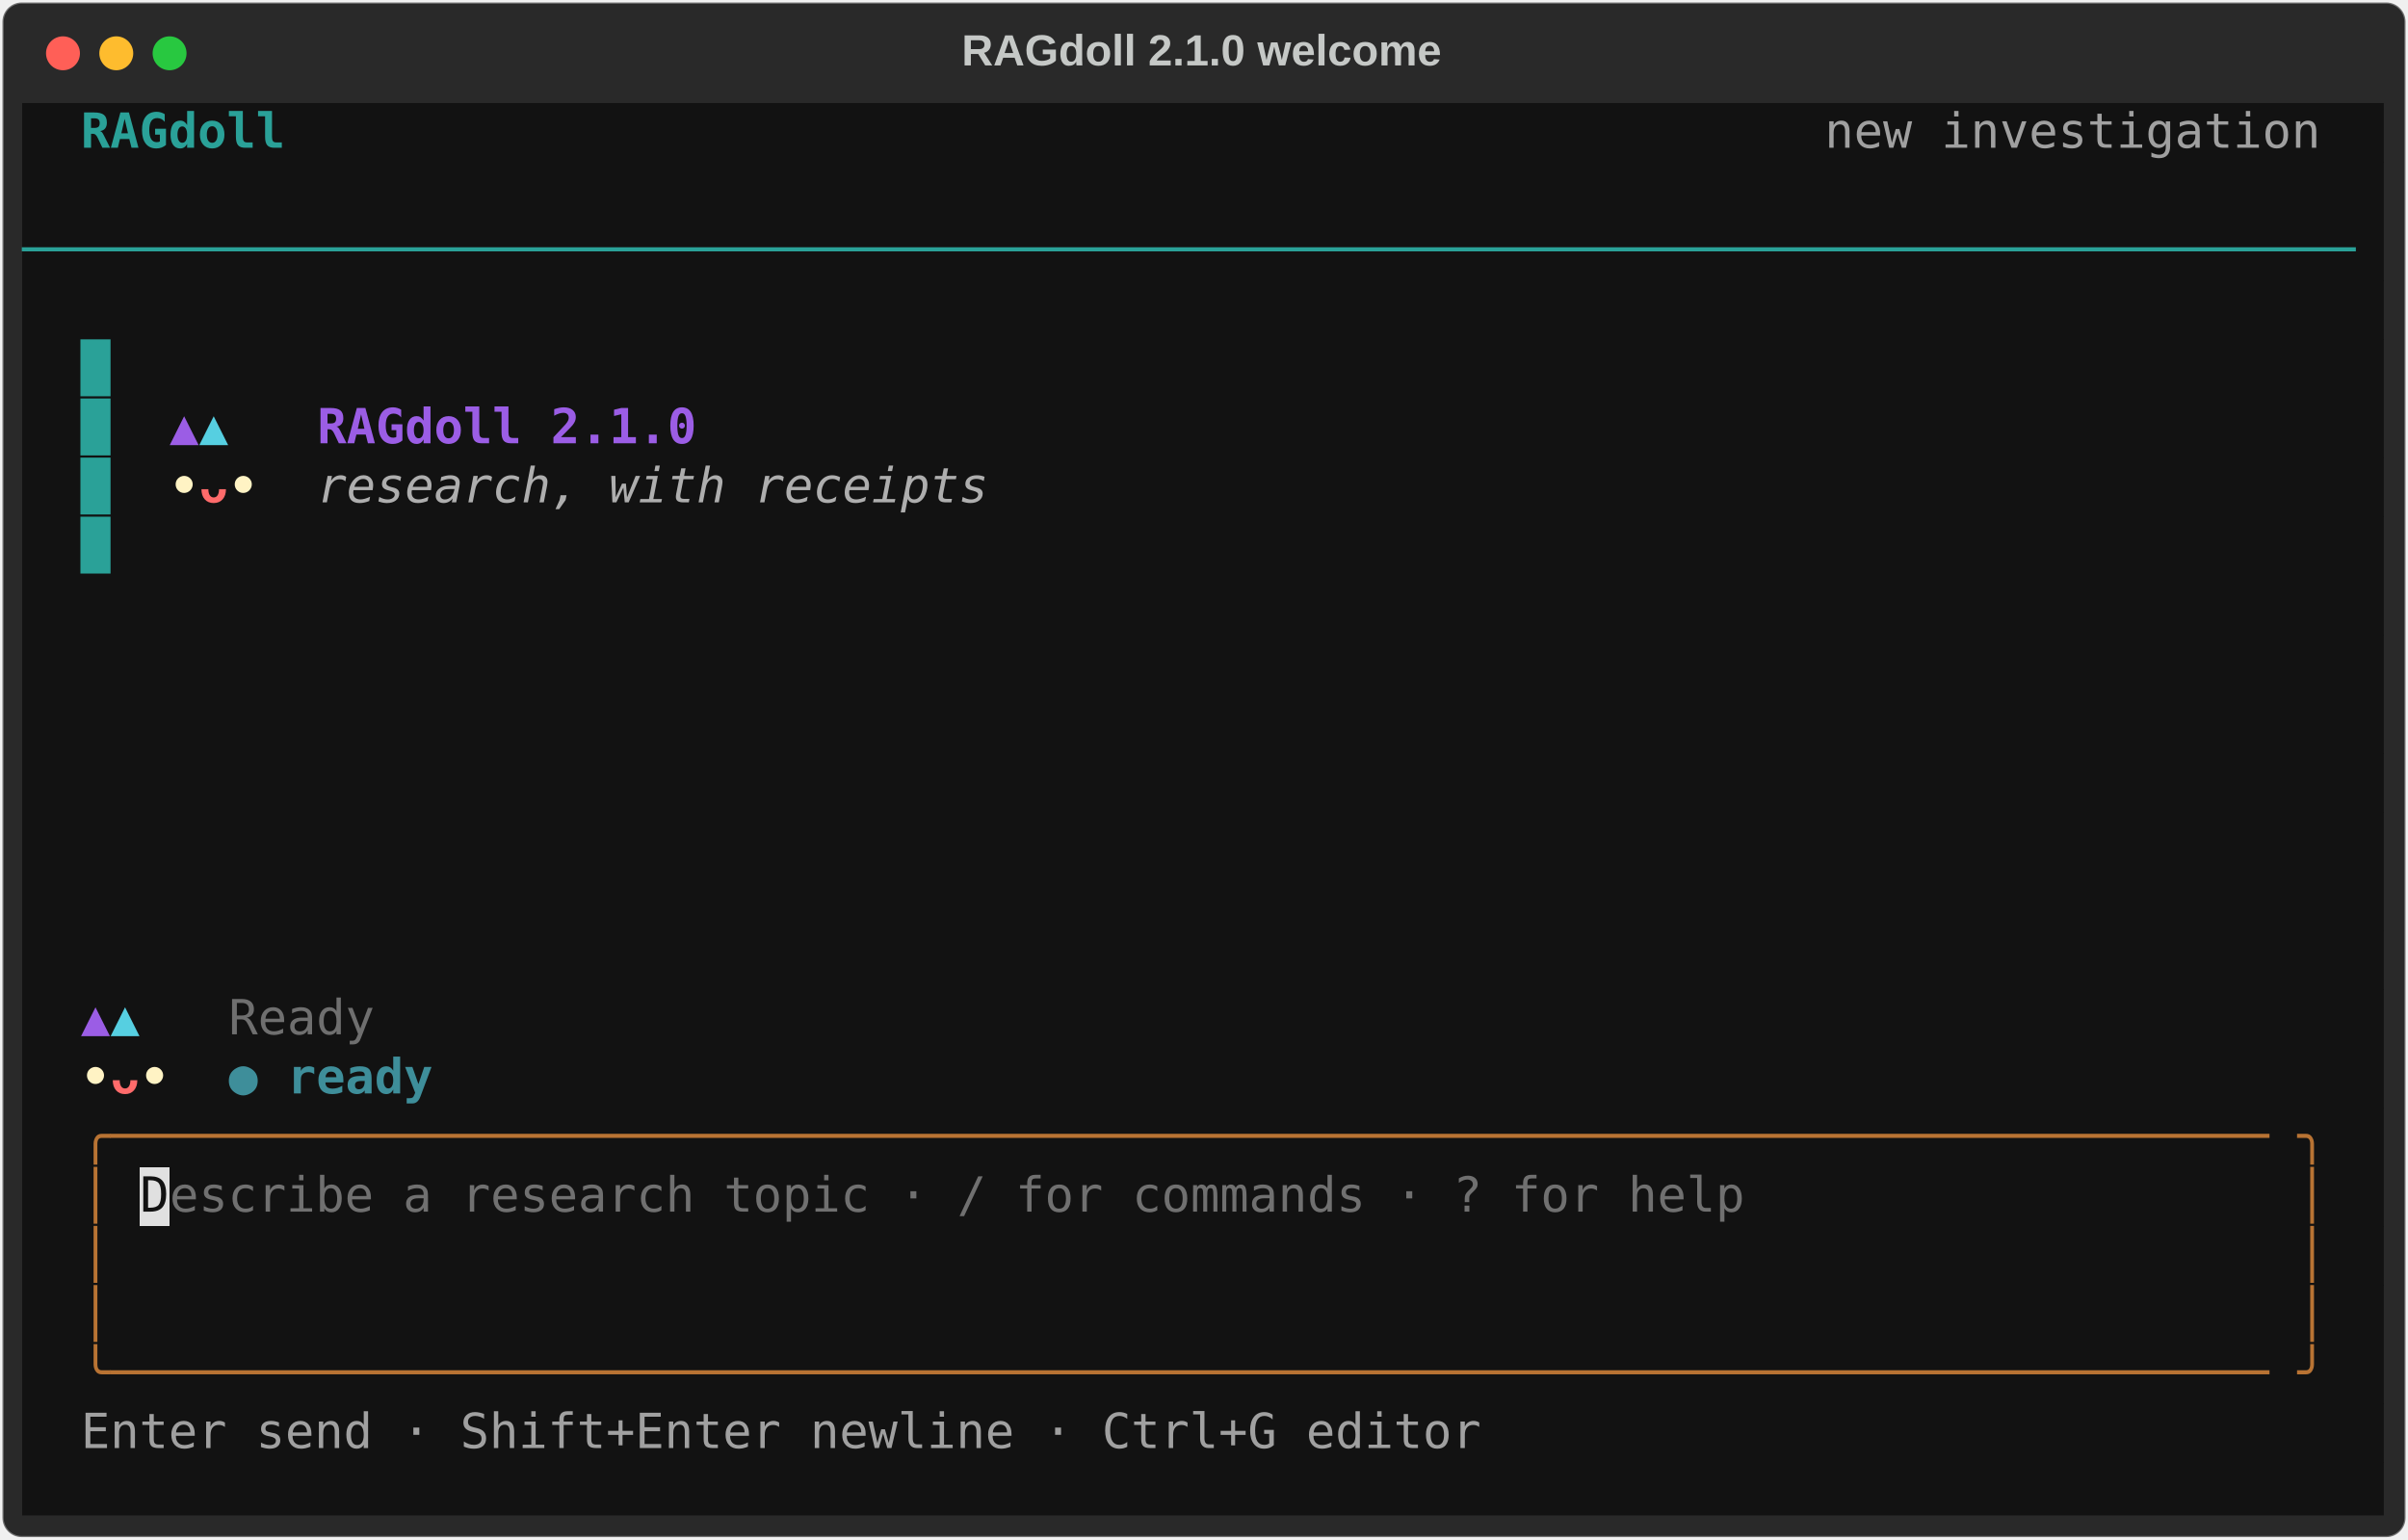
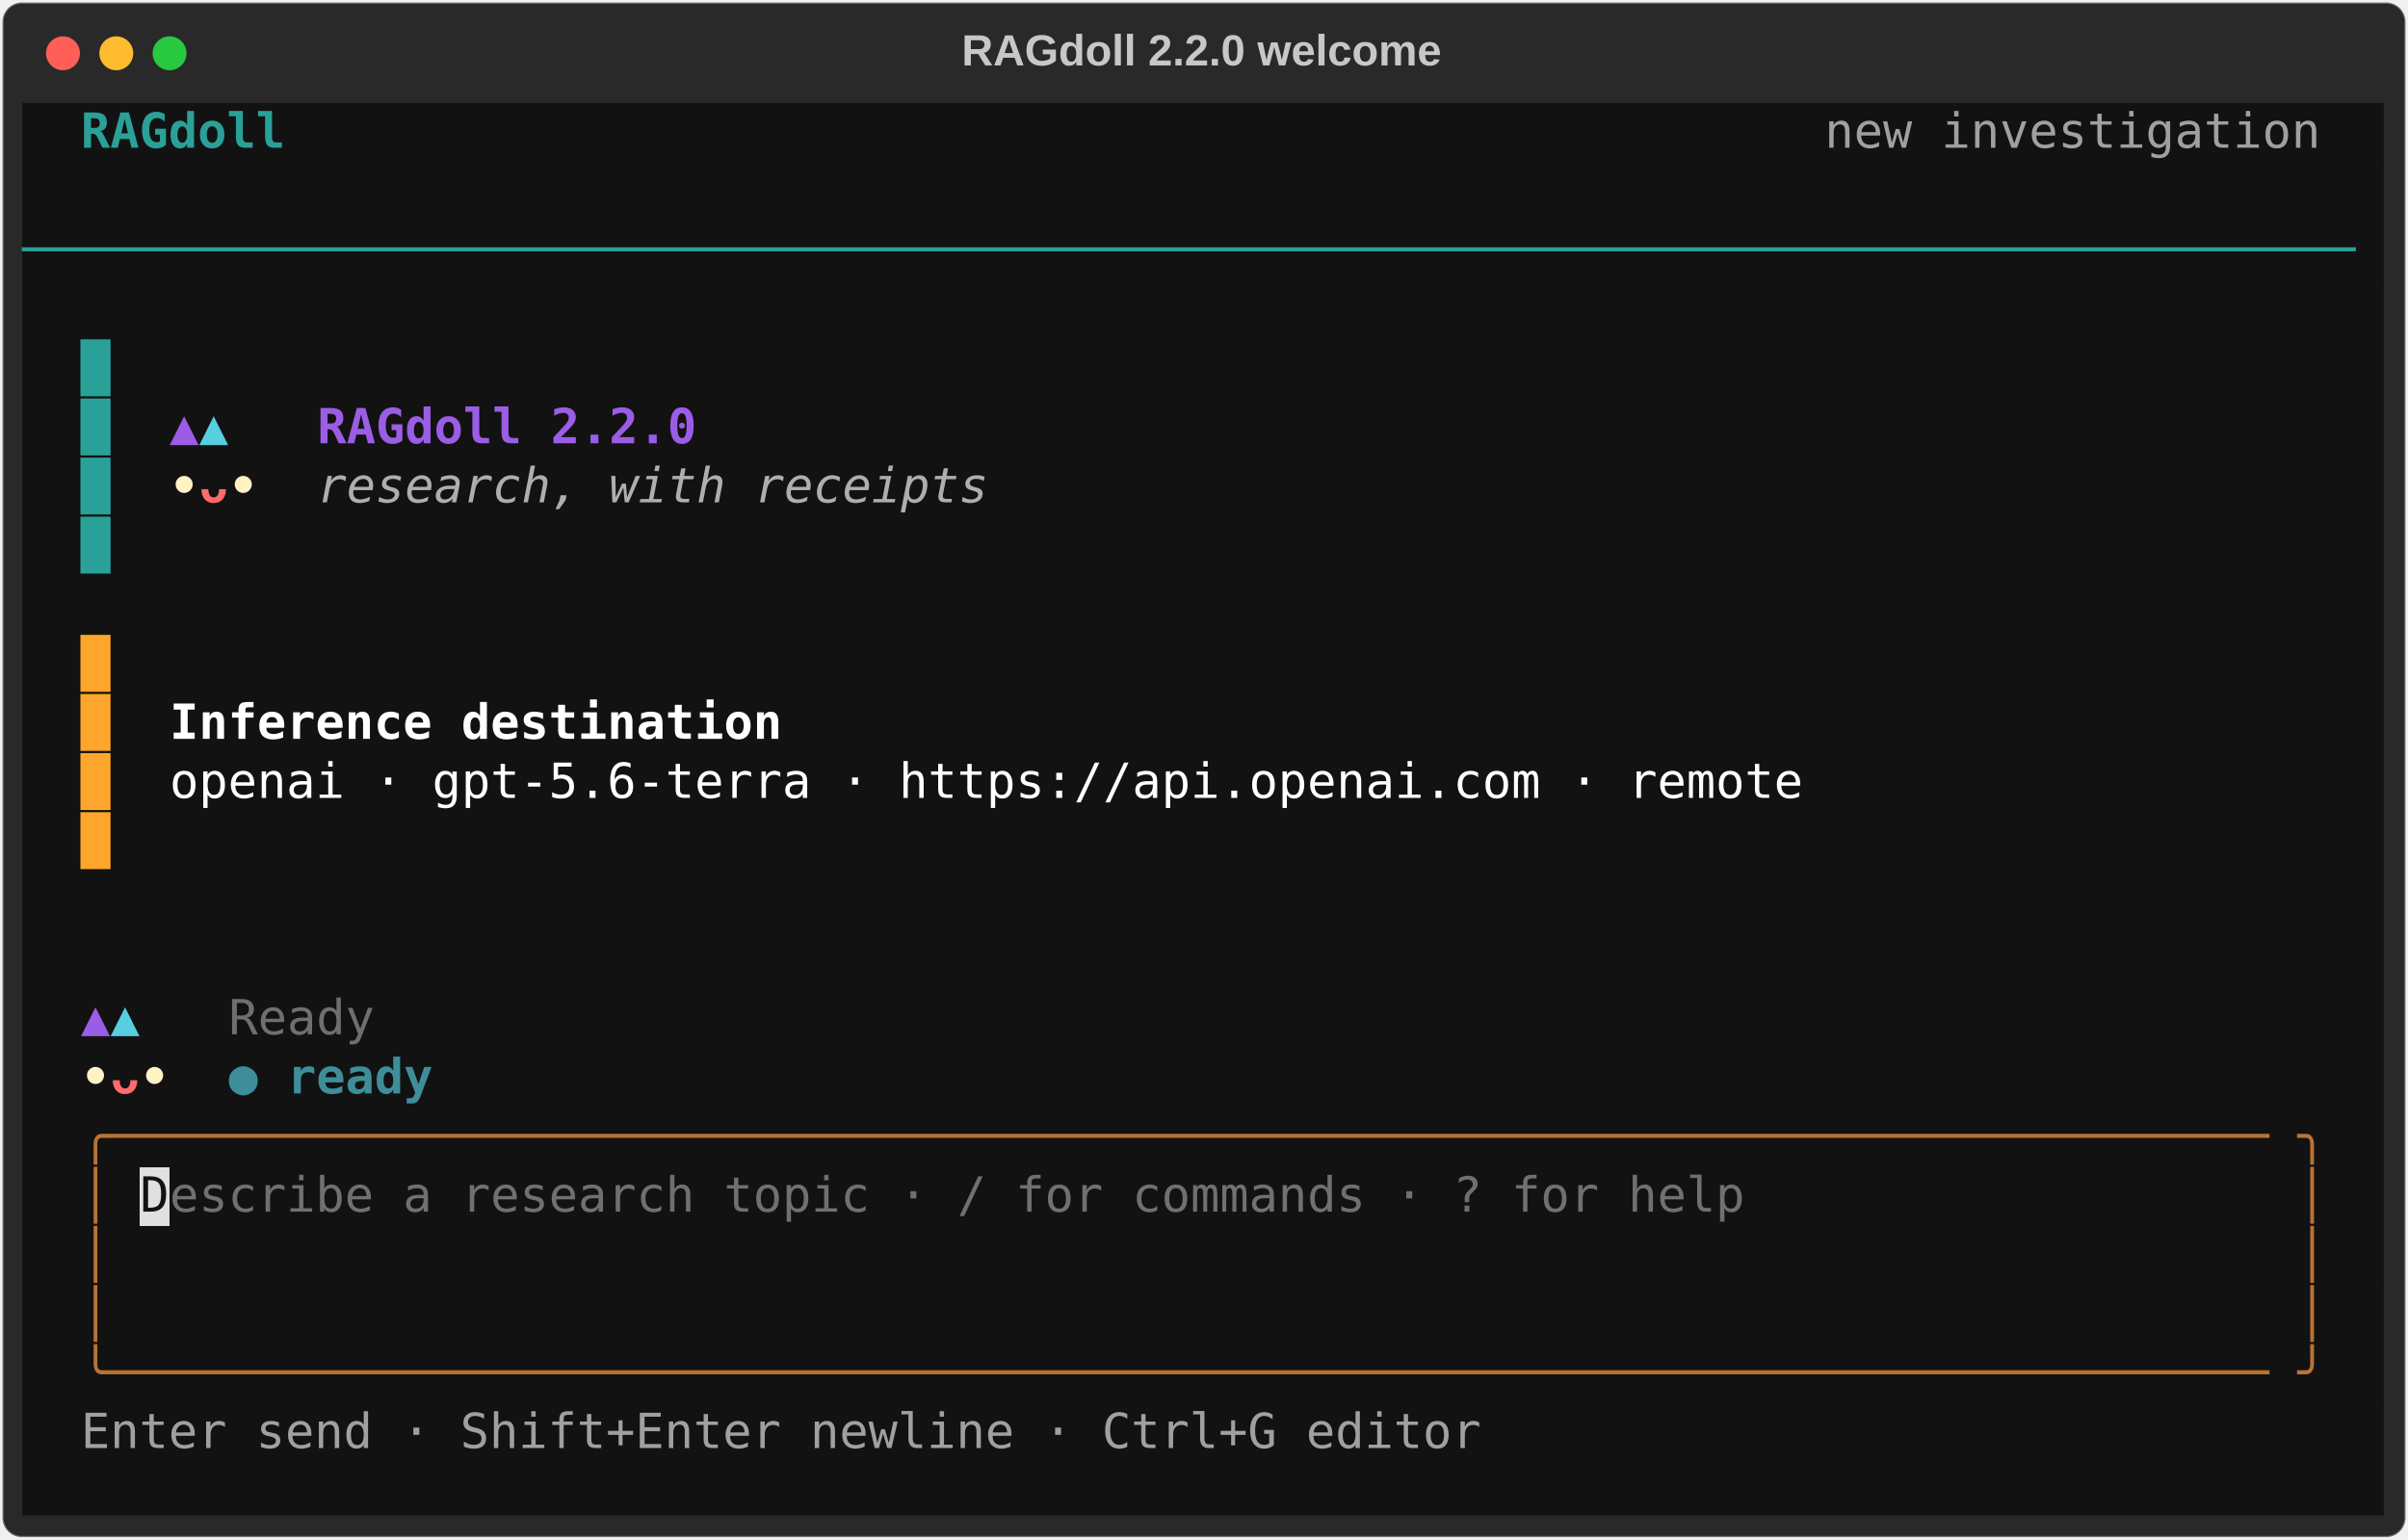
<svg xmlns="http://www.w3.org/2000/svg" class="rich-terminal" viewBox="0 0 994 635.6">
  <style>

    @font-face {
        font-family: "Fira Code";
        src: local("FiraCode-Regular"),
                url("https://cdnjs.cloudflare.com/ajax/libs/firacode/6.2.0/woff2/FiraCode-Regular.woff2") format("woff2"),
                url("https://cdnjs.cloudflare.com/ajax/libs/firacode/6.2.0/woff/FiraCode-Regular.woff") format("woff");
        font-style: normal;
        font-weight: 400;
    }
    @font-face {
        font-family: "Fira Code";
        src: local("FiraCode-Bold"),
                url("https://cdnjs.cloudflare.com/ajax/libs/firacode/6.2.0/woff2/FiraCode-Bold.woff2") format("woff2"),
                url("https://cdnjs.cloudflare.com/ajax/libs/firacode/6.2.0/woff/FiraCode-Bold.woff") format("woff");
        font-style: bold;
        font-weight: 700;
    }

-     .terminal-225769773-matrix {
+     .terminal-673464128-matrix {
        font-family: Fira Code, monospace;
        font-size: 20px;
        line-height: 24.4px;
        font-variant-east-asian: full-width;
    }

-     .terminal-225769773-title {
+     .terminal-673464128-title {
        font-size: 18px;
        font-weight: bold;
        font-family: arial;
    }

-     .terminal-225769773-r1 { fill: #c5c8c6 }
- .terminal-225769773-r2 { fill: #2aa198;font-weight: bold }
- .terminal-225769773-r3 { fill: #a0a0a0 }
- .terminal-225769773-r4 { fill: #2aa198 }
- .terminal-225769773-r5 { fill: #9b5de5;font-weight: bold }
- .terminal-225769773-r6 { fill: #56cfe1;font-weight: bold }
- .terminal-225769773-r7 { fill: #ffffff }
- .terminal-225769773-r8 { fill: #fff3c4;font-weight: bold }
- .terminal-225769773-r9 { fill: #ff6b6b;font-weight: bold }
- .terminal-225769773-r10 { fill: #aeaeae;font-style: italic; }
- .terminal-225769773-r11 { fill: #6f6f6f }
- .terminal-225769773-r12 { fill: #3e8e9a;font-weight: bold }
- .terminal-225769773-r13 { fill: #b87333 }
- .terminal-225769773-r14 { fill: #121212 }
- .terminal-225769773-r15 { fill: #707070 }
- .terminal-225769773-r16 { fill: #e0e0e0 }
+     .terminal-673464128-r1 { fill: #c5c8c6 }
+ .terminal-673464128-r2 { fill: #2aa198;font-weight: bold }
+ .terminal-673464128-r3 { fill: #a0a0a0 }
+ .terminal-673464128-r4 { fill: #2aa198 }
+ .terminal-673464128-r5 { fill: #9b5de5;font-weight: bold }
+ .terminal-673464128-r6 { fill: #56cfe1;font-weight: bold }
+ .terminal-673464128-r7 { fill: #ffffff }
+ .terminal-673464128-r8 { fill: #fff3c4;font-weight: bold }
+ .terminal-673464128-r9 { fill: #ff6b6b;font-weight: bold }
+ .terminal-673464128-r10 { fill: #aeaeae;font-style: italic; }
+ .terminal-673464128-r11 { fill: #fea62b }
+ .terminal-673464128-r12 { fill: #ffffff;font-weight: bold }
+ .terminal-673464128-r13 { fill: #6f6f6f }
+ .terminal-673464128-r14 { fill: #3e8e9a;font-weight: bold }
+ .terminal-673464128-r15 { fill: #b87333 }
+ .terminal-673464128-r16 { fill: #121212 }
+ .terminal-673464128-r17 { fill: #707070 }
+ .terminal-673464128-r18 { fill: #e0e0e0 }
    </style>
  <defs>
-     <clipPath id="terminal-225769773-clip-terminal">
+     <clipPath id="terminal-673464128-clip-terminal">
      <rect x="0" y="0" width="975.0" height="584.6" />
    </clipPath>
-     <clipPath id="terminal-225769773-line-0">
+     <clipPath id="terminal-673464128-line-0">
      <rect x="0" y="1.5" width="976" height="24.65" />
    </clipPath>
-     <clipPath id="terminal-225769773-line-1">
+     <clipPath id="terminal-673464128-line-1">
      <rect x="0" y="25.9" width="976" height="24.65" />
    </clipPath>
-     <clipPath id="terminal-225769773-line-2">
+     <clipPath id="terminal-673464128-line-2">
      <rect x="0" y="50.3" width="976" height="24.65" />
    </clipPath>
-     <clipPath id="terminal-225769773-line-3">
+     <clipPath id="terminal-673464128-line-3">
      <rect x="0" y="74.7" width="976" height="24.65" />
    </clipPath>
-     <clipPath id="terminal-225769773-line-4">
+     <clipPath id="terminal-673464128-line-4">
      <rect x="0" y="99.1" width="976" height="24.65" />
    </clipPath>
-     <clipPath id="terminal-225769773-line-5">
+     <clipPath id="terminal-673464128-line-5">
      <rect x="0" y="123.5" width="976" height="24.65" />
    </clipPath>
-     <clipPath id="terminal-225769773-line-6">
+     <clipPath id="terminal-673464128-line-6">
      <rect x="0" y="147.9" width="976" height="24.65" />
    </clipPath>
-     <clipPath id="terminal-225769773-line-7">
+     <clipPath id="terminal-673464128-line-7">
      <rect x="0" y="172.3" width="976" height="24.65" />
    </clipPath>
-     <clipPath id="terminal-225769773-line-8">
+     <clipPath id="terminal-673464128-line-8">
      <rect x="0" y="196.7" width="976" height="24.65" />
    </clipPath>
-     <clipPath id="terminal-225769773-line-9">
+     <clipPath id="terminal-673464128-line-9">
      <rect x="0" y="221.1" width="976" height="24.65" />
    </clipPath>
-     <clipPath id="terminal-225769773-line-10">
+     <clipPath id="terminal-673464128-line-10">
      <rect x="0" y="245.5" width="976" height="24.65" />
    </clipPath>
-     <clipPath id="terminal-225769773-line-11">
+     <clipPath id="terminal-673464128-line-11">
      <rect x="0" y="269.9" width="976" height="24.65" />
    </clipPath>
-     <clipPath id="terminal-225769773-line-12">
+     <clipPath id="terminal-673464128-line-12">
      <rect x="0" y="294.3" width="976" height="24.65" />
    </clipPath>
-     <clipPath id="terminal-225769773-line-13">
+     <clipPath id="terminal-673464128-line-13">
      <rect x="0" y="318.7" width="976" height="24.65" />
    </clipPath>
-     <clipPath id="terminal-225769773-line-14">
+     <clipPath id="terminal-673464128-line-14">
      <rect x="0" y="343.1" width="976" height="24.65" />
    </clipPath>
-     <clipPath id="terminal-225769773-line-15">
+     <clipPath id="terminal-673464128-line-15">
      <rect x="0" y="367.5" width="976" height="24.65" />
    </clipPath>
-     <clipPath id="terminal-225769773-line-16">
+     <clipPath id="terminal-673464128-line-16">
      <rect x="0" y="391.9" width="976" height="24.65" />
    </clipPath>
-     <clipPath id="terminal-225769773-line-17">
+     <clipPath id="terminal-673464128-line-17">
      <rect x="0" y="416.3" width="976" height="24.65" />
    </clipPath>
-     <clipPath id="terminal-225769773-line-18">
+     <clipPath id="terminal-673464128-line-18">
      <rect x="0" y="440.7" width="976" height="24.65" />
    </clipPath>
-     <clipPath id="terminal-225769773-line-19">
+     <clipPath id="terminal-673464128-line-19">
      <rect x="0" y="465.1" width="976" height="24.65" />
    </clipPath>
-     <clipPath id="terminal-225769773-line-20">
+     <clipPath id="terminal-673464128-line-20">
      <rect x="0" y="489.5" width="976" height="24.65" />
    </clipPath>
-     <clipPath id="terminal-225769773-line-21">
+     <clipPath id="terminal-673464128-line-21">
      <rect x="0" y="513.9" width="976" height="24.65" />
    </clipPath>
-     <clipPath id="terminal-225769773-line-22">
+     <clipPath id="terminal-673464128-line-22">
      <rect x="0" y="538.3" width="976" height="24.65" />
    </clipPath>
  </defs>
  <rect fill="#292929" stroke="rgba(255,255,255,0.35)" stroke-width="1" x="1" y="1" width="992" height="633.6" rx="8" />
-   <text class="terminal-225769773-title" fill="#c5c8c6" text-anchor="middle" x="496" y="27">RAGdoll 2.1.0 welcome</text>
+   <text class="terminal-673464128-title" fill="#c5c8c6" text-anchor="middle" x="496" y="27">RAGdoll 2.2.0 welcome</text>
  <g transform="translate(26,22)">
    <circle cx="0" cy="0" r="7" fill="#ff5f57" />
    <circle cx="22" cy="0" r="7" fill="#febc2e" />
    <circle cx="44" cy="0" r="7" fill="#28c840" />
  </g>
-   <g transform="translate(9, 41)" clip-path="url(#terminal-225769773-clip-terminal)">
+   <g transform="translate(9, 41)" clip-path="url(#terminal-673464128-clip-terminal)">
    <rect fill="#121212" x="0" y="1.5" width="24.4" height="24.65" shape-rendering="crispEdges" />
    <rect fill="#121212" x="24.4" y="1.5" width="85.4" height="24.65" shape-rendering="crispEdges" />
    <rect fill="#121212" x="109.8" y="1.5" width="634.4" height="24.65" shape-rendering="crispEdges" />
    <rect fill="#121212" x="744.2" y="1.5" width="207.4" height="24.65" shape-rendering="crispEdges" />
    <rect fill="#121212" x="951.6" y="1.5" width="24.4" height="24.65" shape-rendering="crispEdges" />
    <rect fill="#121212" x="0" y="25.9" width="24.4" height="24.65" shape-rendering="crispEdges" />
    <rect fill="#121212" x="24.4" y="25.9" width="927.2" height="24.65" shape-rendering="crispEdges" />
    <rect fill="#121212" x="951.6" y="25.9" width="24.4" height="24.65" shape-rendering="crispEdges" />
    <rect fill="#121212" x="0" y="50.3" width="976" height="24.65" shape-rendering="crispEdges" />
    <rect fill="#121212" x="0" y="74.7" width="927.2" height="24.65" shape-rendering="crispEdges" />
    <rect fill="#121212" x="927.2" y="74.7" width="48.8" height="24.65" shape-rendering="crispEdges" />
    <rect fill="#121212" x="0" y="99.1" width="24.4" height="24.65" shape-rendering="crispEdges" />
    <rect fill="#121212" x="24.4" y="99.1" width="12.2" height="24.65" shape-rendering="crispEdges" />
    <rect fill="#121212" x="36.6" y="99.1" width="866.2" height="24.65" shape-rendering="crispEdges" />
    <rect fill="#121212" x="902.8" y="99.1" width="24.4" height="24.65" shape-rendering="crispEdges" />
    <rect fill="#121212" x="927.2" y="99.1" width="48.8" height="24.65" shape-rendering="crispEdges" />
    <rect fill="#121212" x="0" y="123.5" width="24.4" height="24.65" shape-rendering="crispEdges" />
    <rect fill="#121212" x="24.4" y="123.5" width="12.2" height="24.65" shape-rendering="crispEdges" />
    <rect fill="#121212" x="36.6" y="123.5" width="24.4" height="24.65" shape-rendering="crispEdges" />
    <rect fill="#121212" x="61" y="123.5" width="12.2" height="24.65" shape-rendering="crispEdges" />
    <rect fill="#121212" x="73.2" y="123.5" width="24.4" height="24.65" shape-rendering="crispEdges" />
    <rect fill="#121212" x="97.6" y="123.5" width="24.4" height="24.65" shape-rendering="crispEdges" />
    <rect fill="#121212" x="122" y="123.5" width="158.6" height="24.65" shape-rendering="crispEdges" />
    <rect fill="#121212" x="280.6" y="123.5" width="122" height="24.65" shape-rendering="crispEdges" />
    <rect fill="#121212" x="402.6" y="123.5" width="475.8" height="24.65" shape-rendering="crispEdges" />
    <rect fill="#121212" x="878.4" y="123.5" width="24.4" height="24.65" shape-rendering="crispEdges" />
    <rect fill="#121212" x="902.8" y="123.5" width="24.4" height="24.65" shape-rendering="crispEdges" />
    <rect fill="#121212" x="927.2" y="123.5" width="48.8" height="24.65" shape-rendering="crispEdges" />
    <rect fill="#121212" x="0" y="147.9" width="24.4" height="24.65" shape-rendering="crispEdges" />
    <rect fill="#121212" x="24.4" y="147.9" width="12.2" height="24.65" shape-rendering="crispEdges" />
    <rect fill="#121212" x="36.6" y="147.9" width="24.4" height="24.65" shape-rendering="crispEdges" />
    <rect fill="#121212" x="61" y="147.9" width="12.2" height="24.65" shape-rendering="crispEdges" />
    <rect fill="#121212" x="73.2" y="147.9" width="12.2" height="24.65" shape-rendering="crispEdges" />
    <rect fill="#121212" x="85.4" y="147.9" width="12.2" height="24.65" shape-rendering="crispEdges" />
    <rect fill="#121212" x="97.6" y="147.9" width="24.4" height="24.65" shape-rendering="crispEdges" />
    <rect fill="#121212" x="122" y="147.9" width="280.6" height="24.65" shape-rendering="crispEdges" />
    <rect fill="#121212" x="402.6" y="147.9" width="475.8" height="24.65" shape-rendering="crispEdges" />
    <rect fill="#121212" x="878.4" y="147.9" width="24.4" height="24.65" shape-rendering="crispEdges" />
    <rect fill="#121212" x="902.8" y="147.9" width="24.4" height="24.65" shape-rendering="crispEdges" />
    <rect fill="#121212" x="927.2" y="147.9" width="48.8" height="24.65" shape-rendering="crispEdges" />
    <rect fill="#121212" x="0" y="172.3" width="24.4" height="24.65" shape-rendering="crispEdges" />
    <rect fill="#121212" x="24.4" y="172.3" width="12.2" height="24.65" shape-rendering="crispEdges" />
    <rect fill="#121212" x="36.6" y="172.3" width="866.2" height="24.65" shape-rendering="crispEdges" />
    <rect fill="#121212" x="902.8" y="172.3" width="24.4" height="24.65" shape-rendering="crispEdges" />
    <rect fill="#121212" x="927.2" y="172.3" width="48.8" height="24.65" shape-rendering="crispEdges" />
    <rect fill="#121212" x="0" y="196.7" width="24.4" height="24.65" shape-rendering="crispEdges" />
    <rect fill="#121212" x="24.4" y="196.7" width="878.4" height="24.65" shape-rendering="crispEdges" />
    <rect fill="#121212" x="902.8" y="196.7" width="24.4" height="24.65" shape-rendering="crispEdges" />
    <rect fill="#121212" x="927.2" y="196.7" width="48.8" height="24.65" shape-rendering="crispEdges" />
    <rect fill="#121212" x="0" y="221.1" width="24.4" height="24.65" shape-rendering="crispEdges" />
-     <rect fill="#121212" x="24.4" y="221.1" width="878.4" height="24.65" shape-rendering="crispEdges" />
+     <rect fill="#121212" x="24.4" y="221.1" width="12.2" height="24.65" shape-rendering="crispEdges" />
+     <rect fill="#121212" x="36.6" y="221.1" width="866.2" height="24.65" shape-rendering="crispEdges" />
    <rect fill="#121212" x="902.8" y="221.1" width="24.4" height="24.65" shape-rendering="crispEdges" />
    <rect fill="#121212" x="927.2" y="221.1" width="48.8" height="24.65" shape-rendering="crispEdges" />
    <rect fill="#121212" x="0" y="245.5" width="24.4" height="24.65" shape-rendering="crispEdges" />
-     <rect fill="#121212" x="24.4" y="245.5" width="878.4" height="24.65" shape-rendering="crispEdges" />
+     <rect fill="#121212" x="24.4" y="245.5" width="12.2" height="24.65" shape-rendering="crispEdges" />
+     <rect fill="#121212" x="36.6" y="245.5" width="24.4" height="24.65" shape-rendering="crispEdges" />
+     <rect fill="#121212" x="61" y="245.5" width="256.2" height="24.65" shape-rendering="crispEdges" />
+     <rect fill="#121212" x="317.2" y="245.5" width="561.2" height="24.65" shape-rendering="crispEdges" />
+     <rect fill="#121212" x="878.4" y="245.5" width="24.4" height="24.65" shape-rendering="crispEdges" />
    <rect fill="#121212" x="902.8" y="245.5" width="24.4" height="24.65" shape-rendering="crispEdges" />
    <rect fill="#121212" x="927.2" y="245.5" width="48.8" height="24.65" shape-rendering="crispEdges" />
    <rect fill="#121212" x="0" y="269.9" width="24.4" height="24.65" shape-rendering="crispEdges" />
-     <rect fill="#121212" x="24.4" y="269.9" width="878.4" height="24.65" shape-rendering="crispEdges" />
+     <rect fill="#121212" x="24.4" y="269.9" width="12.2" height="24.65" shape-rendering="crispEdges" />
+     <rect fill="#121212" x="36.6" y="269.9" width="24.4" height="24.65" shape-rendering="crispEdges" />
+     <rect fill="#121212" x="61" y="269.9" width="683.2" height="24.65" shape-rendering="crispEdges" />
+     <rect fill="#121212" x="744.2" y="269.9" width="134.2" height="24.65" shape-rendering="crispEdges" />
+     <rect fill="#121212" x="878.4" y="269.9" width="24.4" height="24.65" shape-rendering="crispEdges" />
    <rect fill="#121212" x="902.8" y="269.9" width="24.4" height="24.65" shape-rendering="crispEdges" />
    <rect fill="#121212" x="927.2" y="269.9" width="48.8" height="24.65" shape-rendering="crispEdges" />
    <rect fill="#121212" x="0" y="294.3" width="24.4" height="24.65" shape-rendering="crispEdges" />
-     <rect fill="#121212" x="24.4" y="294.3" width="878.4" height="24.65" shape-rendering="crispEdges" />
+     <rect fill="#121212" x="24.4" y="294.3" width="12.2" height="24.65" shape-rendering="crispEdges" />
+     <rect fill="#121212" x="36.6" y="294.3" width="866.2" height="24.65" shape-rendering="crispEdges" />
    <rect fill="#121212" x="902.8" y="294.3" width="24.4" height="24.65" shape-rendering="crispEdges" />
    <rect fill="#121212" x="927.2" y="294.3" width="48.8" height="24.65" shape-rendering="crispEdges" />
    <rect fill="#121212" x="0" y="318.7" width="24.4" height="24.65" shape-rendering="crispEdges" />
    <rect fill="#121212" x="24.4" y="318.7" width="878.4" height="24.65" shape-rendering="crispEdges" />
    <rect fill="#121212" x="902.8" y="318.7" width="24.4" height="24.65" shape-rendering="crispEdges" />
    <rect fill="#121212" x="927.2" y="318.7" width="48.8" height="24.65" shape-rendering="crispEdges" />
    <rect fill="#121212" x="0" y="343.1" width="927.2" height="24.65" shape-rendering="crispEdges" />
    <rect fill="#121212" x="927.2" y="343.1" width="48.8" height="24.65" shape-rendering="crispEdges" />
    <rect fill="#121212" x="0" y="367.5" width="24.4" height="24.65" shape-rendering="crispEdges" />
    <rect fill="#121212" x="24.4" y="367.5" width="12.2" height="24.65" shape-rendering="crispEdges" />
    <rect fill="#121212" x="36.6" y="367.5" width="24.4" height="24.65" shape-rendering="crispEdges" />
    <rect fill="#121212" x="61" y="367.5" width="24.4" height="24.65" shape-rendering="crispEdges" />
    <rect fill="#121212" x="85.4" y="367.5" width="85.4" height="24.65" shape-rendering="crispEdges" />
    <rect fill="#121212" x="170.8" y="367.5" width="780.8" height="24.65" shape-rendering="crispEdges" />
    <rect fill="#121212" x="951.6" y="367.5" width="24.4" height="24.65" shape-rendering="crispEdges" />
    <rect fill="#121212" x="0" y="391.9" width="24.4" height="24.65" shape-rendering="crispEdges" />
    <rect fill="#121212" x="24.4" y="391.9" width="12.2" height="24.65" shape-rendering="crispEdges" />
    <rect fill="#121212" x="36.6" y="391.9" width="12.2" height="24.65" shape-rendering="crispEdges" />
    <rect fill="#121212" x="48.8" y="391.9" width="12.2" height="24.65" shape-rendering="crispEdges" />
    <rect fill="#121212" x="61" y="391.9" width="24.4" height="24.65" shape-rendering="crispEdges" />
    <rect fill="#121212" x="85.4" y="391.9" width="85.4" height="24.65" shape-rendering="crispEdges" />
    <rect fill="#121212" x="170.8" y="391.9" width="780.8" height="24.65" shape-rendering="crispEdges" />
    <rect fill="#121212" x="951.6" y="391.9" width="24.4" height="24.65" shape-rendering="crispEdges" />
    <rect fill="#121212" x="0" y="416.3" width="24.4" height="24.65" shape-rendering="crispEdges" />
    <rect fill="#121212" x="24.4" y="416.3" width="12.2" height="24.65" shape-rendering="crispEdges" />
    <rect fill="#121212" x="36.6" y="416.3" width="902.8" height="24.65" shape-rendering="crispEdges" />
    <rect fill="#121212" x="939.4" y="416.3" width="12.2" height="24.65" shape-rendering="crispEdges" />
    <rect fill="#121212" x="951.6" y="416.3" width="24.4" height="24.65" shape-rendering="crispEdges" />
    <rect fill="#121212" x="0" y="440.7" width="24.4" height="24.65" shape-rendering="crispEdges" />
    <rect fill="#121212" x="24.4" y="440.7" width="12.2" height="24.65" shape-rendering="crispEdges" />
    <rect fill="#121212" x="36.6" y="440.7" width="12.2" height="24.65" shape-rendering="crispEdges" />
    <rect fill="#e0e0e0" x="48.8" y="440.7" width="12.2" height="24.65" shape-rendering="crispEdges" />
    <rect fill="#121212" x="61" y="440.7" width="658.8" height="24.65" shape-rendering="crispEdges" />
    <rect fill="#121212" x="719.8" y="440.7" width="207.4" height="24.65" shape-rendering="crispEdges" />
    <rect fill="#121212" x="927.2" y="440.7" width="12.2" height="24.65" shape-rendering="crispEdges" />
    <rect fill="#121212" x="939.4" y="440.7" width="12.2" height="24.65" shape-rendering="crispEdges" />
    <rect fill="#121212" x="951.6" y="440.7" width="24.4" height="24.65" shape-rendering="crispEdges" />
    <rect fill="#121212" x="0" y="465.1" width="24.4" height="24.65" shape-rendering="crispEdges" />
    <rect fill="#121212" x="24.4" y="465.1" width="12.2" height="24.65" shape-rendering="crispEdges" />
    <rect fill="#121212" x="36.6" y="465.1" width="12.2" height="24.65" shape-rendering="crispEdges" />
    <rect fill="#121212" x="48.8" y="465.1" width="878.4" height="24.65" shape-rendering="crispEdges" />
    <rect fill="#121212" x="927.2" y="465.1" width="12.2" height="24.65" shape-rendering="crispEdges" />
    <rect fill="#121212" x="939.4" y="465.1" width="12.2" height="24.65" shape-rendering="crispEdges" />
    <rect fill="#121212" x="951.6" y="465.1" width="24.4" height="24.65" shape-rendering="crispEdges" />
    <rect fill="#121212" x="0" y="489.5" width="24.4" height="24.65" shape-rendering="crispEdges" />
    <rect fill="#121212" x="24.4" y="489.5" width="12.2" height="24.65" shape-rendering="crispEdges" />
    <rect fill="#121212" x="36.6" y="489.5" width="12.2" height="24.65" shape-rendering="crispEdges" />
    <rect fill="#121212" x="48.8" y="489.5" width="878.4" height="24.65" shape-rendering="crispEdges" />
    <rect fill="#121212" x="927.2" y="489.5" width="12.2" height="24.65" shape-rendering="crispEdges" />
    <rect fill="#121212" x="939.4" y="489.5" width="12.2" height="24.65" shape-rendering="crispEdges" />
    <rect fill="#121212" x="951.6" y="489.5" width="24.4" height="24.65" shape-rendering="crispEdges" />
    <rect fill="#121212" x="0" y="513.9" width="24.4" height="24.65" shape-rendering="crispEdges" />
    <rect fill="#121212" x="24.4" y="513.9" width="12.2" height="24.65" shape-rendering="crispEdges" />
    <rect fill="#121212" x="36.6" y="513.9" width="902.8" height="24.65" shape-rendering="crispEdges" />
    <rect fill="#121212" x="939.4" y="513.9" width="12.2" height="24.65" shape-rendering="crispEdges" />
    <rect fill="#121212" x="951.6" y="513.9" width="24.4" height="24.65" shape-rendering="crispEdges" />
    <rect fill="#121212" x="0" y="538.3" width="24.4" height="24.65" shape-rendering="crispEdges" />
    <rect fill="#121212" x="24.4" y="538.3" width="585.6" height="24.65" shape-rendering="crispEdges" />
    <rect fill="#121212" x="610" y="538.3" width="341.6" height="24.65" shape-rendering="crispEdges" />
    <rect fill="#121212" x="951.6" y="538.3" width="24.4" height="24.65" shape-rendering="crispEdges" />
    <rect fill="#121212" x="0" y="562.7" width="24.4" height="24.65" shape-rendering="crispEdges" />
    <rect fill="#121212" x="24.4" y="562.7" width="927.2" height="24.65" shape-rendering="crispEdges" />
    <rect fill="#121212" x="951.6" y="562.7" width="24.4" height="24.65" shape-rendering="crispEdges" />
-     <g class="terminal-225769773-matrix">
-       <text class="terminal-225769773-r2" x="24.4" y="20" textLength="85.4" clip-path="url(#terminal-225769773-line-0)">RAGdoll</text>
-       <text class="terminal-225769773-r3" x="744.2" y="20" textLength="207.4" clip-path="url(#terminal-225769773-line-0)">new investigation</text>
-       <text class="terminal-225769773-r1" x="976" y="20" textLength="12.2" clip-path="url(#terminal-225769773-line-0)">
- </text>
-       <text class="terminal-225769773-r1" x="976" y="44.4" textLength="12.2" clip-path="url(#terminal-225769773-line-1)">
- </text>
-       <text class="terminal-225769773-r4" x="0" y="68.8" textLength="976" clip-path="url(#terminal-225769773-line-2)">────────────────────────────────────────────────────────────────────────────────</text>
-       <text class="terminal-225769773-r1" x="976" y="68.8" textLength="12.2" clip-path="url(#terminal-225769773-line-2)">
- </text>
-       <text class="terminal-225769773-r1" x="976" y="93.2" textLength="12.2" clip-path="url(#terminal-225769773-line-3)">
- </text>
-       <text class="terminal-225769773-r4" x="24.4" y="117.6" textLength="12.2" clip-path="url(#terminal-225769773-line-4)">█</text>
-       <text class="terminal-225769773-r1" x="976" y="117.6" textLength="12.2" clip-path="url(#terminal-225769773-line-4)">
- </text>
-       <text class="terminal-225769773-r4" x="24.4" y="142" textLength="12.2" clip-path="url(#terminal-225769773-line-5)">█</text>
-       <text class="terminal-225769773-r5" x="61" y="142" textLength="12.2" clip-path="url(#terminal-225769773-line-5)">▲</text>
-       <text class="terminal-225769773-r6" x="73.2" y="142" textLength="24.4" clip-path="url(#terminal-225769773-line-5)">▲ </text>
-       <text class="terminal-225769773-r5" x="122" y="142" textLength="158.6" clip-path="url(#terminal-225769773-line-5)">RAGdoll 2.1.0</text>
-       <text class="terminal-225769773-r1" x="976" y="142" textLength="12.2" clip-path="url(#terminal-225769773-line-5)">
- </text>
-       <text class="terminal-225769773-r4" x="24.4" y="166.4" textLength="12.2" clip-path="url(#terminal-225769773-line-6)">█</text>
-       <text class="terminal-225769773-r8" x="61" y="166.4" textLength="12.2" clip-path="url(#terminal-225769773-line-6)">•</text>
-       <text class="terminal-225769773-r9" x="73.2" y="166.4" textLength="12.2" clip-path="url(#terminal-225769773-line-6)">ᴗ</text>
-       <text class="terminal-225769773-r8" x="85.4" y="166.4" textLength="12.2" clip-path="url(#terminal-225769773-line-6)">•</text>
-       <text class="terminal-225769773-r10" x="122" y="166.4" textLength="280.6" clip-path="url(#terminal-225769773-line-6)">research, with receipts</text>
-       <text class="terminal-225769773-r1" x="976" y="166.4" textLength="12.2" clip-path="url(#terminal-225769773-line-6)">
- </text>
-       <text class="terminal-225769773-r4" x="24.4" y="190.8" textLength="12.2" clip-path="url(#terminal-225769773-line-7)">█</text>
-       <text class="terminal-225769773-r1" x="976" y="190.8" textLength="12.2" clip-path="url(#terminal-225769773-line-7)">
- </text>
-       <text class="terminal-225769773-r1" x="976" y="215.2" textLength="12.2" clip-path="url(#terminal-225769773-line-8)">
- </text>
-       <text class="terminal-225769773-r1" x="976" y="239.6" textLength="12.2" clip-path="url(#terminal-225769773-line-9)">
- </text>
-       <text class="terminal-225769773-r1" x="976" y="264" textLength="12.2" clip-path="url(#terminal-225769773-line-10)">
- </text>
-       <text class="terminal-225769773-r1" x="976" y="288.4" textLength="12.2" clip-path="url(#terminal-225769773-line-11)">
- </text>
-       <text class="terminal-225769773-r1" x="976" y="312.8" textLength="12.2" clip-path="url(#terminal-225769773-line-12)">
- </text>
-       <text class="terminal-225769773-r1" x="976" y="337.2" textLength="12.2" clip-path="url(#terminal-225769773-line-13)">
- </text>
-       <text class="terminal-225769773-r1" x="976" y="361.6" textLength="12.2" clip-path="url(#terminal-225769773-line-14)">
- </text>
-       <text class="terminal-225769773-r5" x="24.4" y="386" textLength="12.2" clip-path="url(#terminal-225769773-line-15)">▲</text>
-       <text class="terminal-225769773-r6" x="36.6" y="386" textLength="24.4" clip-path="url(#terminal-225769773-line-15)">▲ </text>
-       <text class="terminal-225769773-r11" x="85.4" y="386" textLength="85.4" clip-path="url(#terminal-225769773-line-15)">Ready  </text>
-       <text class="terminal-225769773-r1" x="976" y="386" textLength="12.2" clip-path="url(#terminal-225769773-line-15)">
- </text>
-       <text class="terminal-225769773-r8" x="24.4" y="410.4" textLength="12.2" clip-path="url(#terminal-225769773-line-16)">•</text>
-       <text class="terminal-225769773-r9" x="36.6" y="410.4" textLength="12.2" clip-path="url(#terminal-225769773-line-16)">ᴗ</text>
-       <text class="terminal-225769773-r8" x="48.8" y="410.4" textLength="12.2" clip-path="url(#terminal-225769773-line-16)">•</text>
-       <text class="terminal-225769773-r12" x="85.4" y="410.4" textLength="85.4" clip-path="url(#terminal-225769773-line-16)">● ready</text>
-       <text class="terminal-225769773-r1" x="976" y="410.4" textLength="12.2" clip-path="url(#terminal-225769773-line-16)">
- </text>
-       <text class="terminal-225769773-r13" x="24.4" y="434.8" textLength="12.2" clip-path="url(#terminal-225769773-line-17)">╭</text>
-       <text class="terminal-225769773-r13" x="36.6" y="434.8" textLength="902.8" clip-path="url(#terminal-225769773-line-17)">──────────────────────────────────────────────────────────────────────────</text>
-       <text class="terminal-225769773-r13" x="939.4" y="434.8" textLength="12.2" clip-path="url(#terminal-225769773-line-17)">╮</text>
-       <text class="terminal-225769773-r1" x="976" y="434.8" textLength="12.2" clip-path="url(#terminal-225769773-line-17)">
- </text>
-       <text class="terminal-225769773-r13" x="24.4" y="459.2" textLength="12.2" clip-path="url(#terminal-225769773-line-18)">│</text>
-       <text class="terminal-225769773-r14" x="48.8" y="459.2" textLength="12.2" clip-path="url(#terminal-225769773-line-18)">D</text>
-       <text class="terminal-225769773-r15" x="61" y="459.2" textLength="658.8" clip-path="url(#terminal-225769773-line-18)">escribe a research topic · / for commands · ? for help</text>
-       <text class="terminal-225769773-r13" x="939.4" y="459.2" textLength="12.2" clip-path="url(#terminal-225769773-line-18)">│</text>
-       <text class="terminal-225769773-r1" x="976" y="459.2" textLength="12.2" clip-path="url(#terminal-225769773-line-18)">
- </text>
-       <text class="terminal-225769773-r13" x="24.4" y="483.6" textLength="12.2" clip-path="url(#terminal-225769773-line-19)">│</text>
-       <text class="terminal-225769773-r13" x="939.4" y="483.6" textLength="12.2" clip-path="url(#terminal-225769773-line-19)">│</text>
-       <text class="terminal-225769773-r1" x="976" y="483.6" textLength="12.2" clip-path="url(#terminal-225769773-line-19)">
- </text>
-       <text class="terminal-225769773-r13" x="24.4" y="508" textLength="12.2" clip-path="url(#terminal-225769773-line-20)">│</text>
-       <text class="terminal-225769773-r13" x="939.4" y="508" textLength="12.2" clip-path="url(#terminal-225769773-line-20)">│</text>
-       <text class="terminal-225769773-r1" x="976" y="508" textLength="12.2" clip-path="url(#terminal-225769773-line-20)">
- </text>
-       <text class="terminal-225769773-r13" x="24.4" y="532.4" textLength="12.2" clip-path="url(#terminal-225769773-line-21)">╰</text>
-       <text class="terminal-225769773-r13" x="36.6" y="532.4" textLength="902.8" clip-path="url(#terminal-225769773-line-21)">──────────────────────────────────────────────────────────────────────────</text>
-       <text class="terminal-225769773-r13" x="939.4" y="532.4" textLength="12.2" clip-path="url(#terminal-225769773-line-21)">╯</text>
-       <text class="terminal-225769773-r1" x="976" y="532.4" textLength="12.2" clip-path="url(#terminal-225769773-line-21)">
- </text>
-       <text class="terminal-225769773-r3" x="24.4" y="556.8" textLength="585.6" clip-path="url(#terminal-225769773-line-22)">Enter send · Shift+Enter newline · Ctrl+G editor</text>
-       <text class="terminal-225769773-r1" x="976" y="556.8" textLength="12.2" clip-path="url(#terminal-225769773-line-22)">
+     <g class="terminal-673464128-matrix">
+       <text class="terminal-673464128-r2" x="24.4" y="20" textLength="85.4" clip-path="url(#terminal-673464128-line-0)">RAGdoll</text>
+       <text class="terminal-673464128-r3" x="744.2" y="20" textLength="207.4" clip-path="url(#terminal-673464128-line-0)">new investigation</text>
+       <text class="terminal-673464128-r1" x="976" y="20" textLength="12.2" clip-path="url(#terminal-673464128-line-0)">
+ </text>
+       <text class="terminal-673464128-r1" x="976" y="44.4" textLength="12.2" clip-path="url(#terminal-673464128-line-1)">
+ </text>
+       <text class="terminal-673464128-r4" x="0" y="68.8" textLength="976" clip-path="url(#terminal-673464128-line-2)">────────────────────────────────────────────────────────────────────────────────</text>
+       <text class="terminal-673464128-r1" x="976" y="68.8" textLength="12.2" clip-path="url(#terminal-673464128-line-2)">
+ </text>
+       <text class="terminal-673464128-r1" x="976" y="93.2" textLength="12.2" clip-path="url(#terminal-673464128-line-3)">
+ </text>
+       <text class="terminal-673464128-r4" x="24.4" y="117.6" textLength="12.2" clip-path="url(#terminal-673464128-line-4)">█</text>
+       <text class="terminal-673464128-r1" x="976" y="117.6" textLength="12.2" clip-path="url(#terminal-673464128-line-4)">
+ </text>
+       <text class="terminal-673464128-r4" x="24.4" y="142" textLength="12.2" clip-path="url(#terminal-673464128-line-5)">█</text>
+       <text class="terminal-673464128-r5" x="61" y="142" textLength="12.2" clip-path="url(#terminal-673464128-line-5)">▲</text>
+       <text class="terminal-673464128-r6" x="73.2" y="142" textLength="24.4" clip-path="url(#terminal-673464128-line-5)">▲ </text>
+       <text class="terminal-673464128-r5" x="122" y="142" textLength="158.6" clip-path="url(#terminal-673464128-line-5)">RAGdoll 2.2.0</text>
+       <text class="terminal-673464128-r1" x="976" y="142" textLength="12.2" clip-path="url(#terminal-673464128-line-5)">
+ </text>
+       <text class="terminal-673464128-r4" x="24.4" y="166.4" textLength="12.2" clip-path="url(#terminal-673464128-line-6)">█</text>
+       <text class="terminal-673464128-r8" x="61" y="166.4" textLength="12.2" clip-path="url(#terminal-673464128-line-6)">•</text>
+       <text class="terminal-673464128-r9" x="73.2" y="166.4" textLength="12.2" clip-path="url(#terminal-673464128-line-6)">ᴗ</text>
+       <text class="terminal-673464128-r8" x="85.4" y="166.4" textLength="12.2" clip-path="url(#terminal-673464128-line-6)">•</text>
+       <text class="terminal-673464128-r10" x="122" y="166.4" textLength="280.6" clip-path="url(#terminal-673464128-line-6)">research, with receipts</text>
+       <text class="terminal-673464128-r1" x="976" y="166.4" textLength="12.2" clip-path="url(#terminal-673464128-line-6)">
+ </text>
+       <text class="terminal-673464128-r4" x="24.4" y="190.8" textLength="12.2" clip-path="url(#terminal-673464128-line-7)">█</text>
+       <text class="terminal-673464128-r1" x="976" y="190.8" textLength="12.2" clip-path="url(#terminal-673464128-line-7)">
+ </text>
+       <text class="terminal-673464128-r1" x="976" y="215.2" textLength="12.2" clip-path="url(#terminal-673464128-line-8)">
+ </text>
+       <text class="terminal-673464128-r11" x="24.4" y="239.6" textLength="12.2" clip-path="url(#terminal-673464128-line-9)">█</text>
+       <text class="terminal-673464128-r1" x="976" y="239.6" textLength="12.2" clip-path="url(#terminal-673464128-line-9)">
+ </text>
+       <text class="terminal-673464128-r11" x="24.4" y="264" textLength="12.2" clip-path="url(#terminal-673464128-line-10)">█</text>
+       <text class="terminal-673464128-r12" x="61" y="264" textLength="256.2" clip-path="url(#terminal-673464128-line-10)">Inference destination</text>
+       <text class="terminal-673464128-r1" x="976" y="264" textLength="12.2" clip-path="url(#terminal-673464128-line-10)">
+ </text>
+       <text class="terminal-673464128-r11" x="24.4" y="288.4" textLength="12.2" clip-path="url(#terminal-673464128-line-11)">█</text>
+       <text class="terminal-673464128-r7" x="61" y="288.4" textLength="683.2" clip-path="url(#terminal-673464128-line-11)">openai · gpt-5.6-terra · https://api.openai.com · remote</text>
+       <text class="terminal-673464128-r1" x="976" y="288.4" textLength="12.2" clip-path="url(#terminal-673464128-line-11)">
+ </text>
+       <text class="terminal-673464128-r11" x="24.4" y="312.8" textLength="12.2" clip-path="url(#terminal-673464128-line-12)">█</text>
+       <text class="terminal-673464128-r1" x="976" y="312.8" textLength="12.2" clip-path="url(#terminal-673464128-line-12)">
+ </text>
+       <text class="terminal-673464128-r1" x="976" y="337.2" textLength="12.2" clip-path="url(#terminal-673464128-line-13)">
+ </text>
+       <text class="terminal-673464128-r1" x="976" y="361.6" textLength="12.2" clip-path="url(#terminal-673464128-line-14)">
+ </text>
+       <text class="terminal-673464128-r5" x="24.4" y="386" textLength="12.2" clip-path="url(#terminal-673464128-line-15)">▲</text>
+       <text class="terminal-673464128-r6" x="36.6" y="386" textLength="24.4" clip-path="url(#terminal-673464128-line-15)">▲ </text>
+       <text class="terminal-673464128-r13" x="85.4" y="386" textLength="85.4" clip-path="url(#terminal-673464128-line-15)">Ready  </text>
+       <text class="terminal-673464128-r1" x="976" y="386" textLength="12.2" clip-path="url(#terminal-673464128-line-15)">
+ </text>
+       <text class="terminal-673464128-r8" x="24.4" y="410.4" textLength="12.2" clip-path="url(#terminal-673464128-line-16)">•</text>
+       <text class="terminal-673464128-r9" x="36.6" y="410.4" textLength="12.2" clip-path="url(#terminal-673464128-line-16)">ᴗ</text>
+       <text class="terminal-673464128-r8" x="48.8" y="410.4" textLength="12.2" clip-path="url(#terminal-673464128-line-16)">•</text>
+       <text class="terminal-673464128-r14" x="85.4" y="410.4" textLength="85.4" clip-path="url(#terminal-673464128-line-16)">● ready</text>
+       <text class="terminal-673464128-r1" x="976" y="410.4" textLength="12.2" clip-path="url(#terminal-673464128-line-16)">
+ </text>
+       <text class="terminal-673464128-r15" x="24.4" y="434.8" textLength="12.2" clip-path="url(#terminal-673464128-line-17)">╭</text>
+       <text class="terminal-673464128-r15" x="36.6" y="434.8" textLength="902.8" clip-path="url(#terminal-673464128-line-17)">──────────────────────────────────────────────────────────────────────────</text>
+       <text class="terminal-673464128-r15" x="939.4" y="434.8" textLength="12.2" clip-path="url(#terminal-673464128-line-17)">╮</text>
+       <text class="terminal-673464128-r1" x="976" y="434.8" textLength="12.2" clip-path="url(#terminal-673464128-line-17)">
+ </text>
+       <text class="terminal-673464128-r15" x="24.4" y="459.2" textLength="12.2" clip-path="url(#terminal-673464128-line-18)">│</text>
+       <text class="terminal-673464128-r16" x="48.8" y="459.2" textLength="12.2" clip-path="url(#terminal-673464128-line-18)">D</text>
+       <text class="terminal-673464128-r17" x="61" y="459.2" textLength="658.8" clip-path="url(#terminal-673464128-line-18)">escribe a research topic · / for commands · ? for help</text>
+       <text class="terminal-673464128-r15" x="939.4" y="459.2" textLength="12.2" clip-path="url(#terminal-673464128-line-18)">│</text>
+       <text class="terminal-673464128-r1" x="976" y="459.2" textLength="12.2" clip-path="url(#terminal-673464128-line-18)">
+ </text>
+       <text class="terminal-673464128-r15" x="24.4" y="483.6" textLength="12.2" clip-path="url(#terminal-673464128-line-19)">│</text>
+       <text class="terminal-673464128-r15" x="939.4" y="483.6" textLength="12.2" clip-path="url(#terminal-673464128-line-19)">│</text>
+       <text class="terminal-673464128-r1" x="976" y="483.6" textLength="12.2" clip-path="url(#terminal-673464128-line-19)">
+ </text>
+       <text class="terminal-673464128-r15" x="24.4" y="508" textLength="12.2" clip-path="url(#terminal-673464128-line-20)">│</text>
+       <text class="terminal-673464128-r15" x="939.4" y="508" textLength="12.2" clip-path="url(#terminal-673464128-line-20)">│</text>
+       <text class="terminal-673464128-r1" x="976" y="508" textLength="12.2" clip-path="url(#terminal-673464128-line-20)">
+ </text>
+       <text class="terminal-673464128-r15" x="24.4" y="532.4" textLength="12.2" clip-path="url(#terminal-673464128-line-21)">╰</text>
+       <text class="terminal-673464128-r15" x="36.6" y="532.4" textLength="902.8" clip-path="url(#terminal-673464128-line-21)">──────────────────────────────────────────────────────────────────────────</text>
+       <text class="terminal-673464128-r15" x="939.4" y="532.4" textLength="12.2" clip-path="url(#terminal-673464128-line-21)">╯</text>
+       <text class="terminal-673464128-r1" x="976" y="532.4" textLength="12.2" clip-path="url(#terminal-673464128-line-21)">
+ </text>
+       <text class="terminal-673464128-r3" x="24.4" y="556.8" textLength="585.6" clip-path="url(#terminal-673464128-line-22)">Enter send · Shift+Enter newline · Ctrl+G editor</text>
+       <text class="terminal-673464128-r1" x="976" y="556.8" textLength="12.2" clip-path="url(#terminal-673464128-line-22)">
</text>
    </g>
  </g>
</svg>
